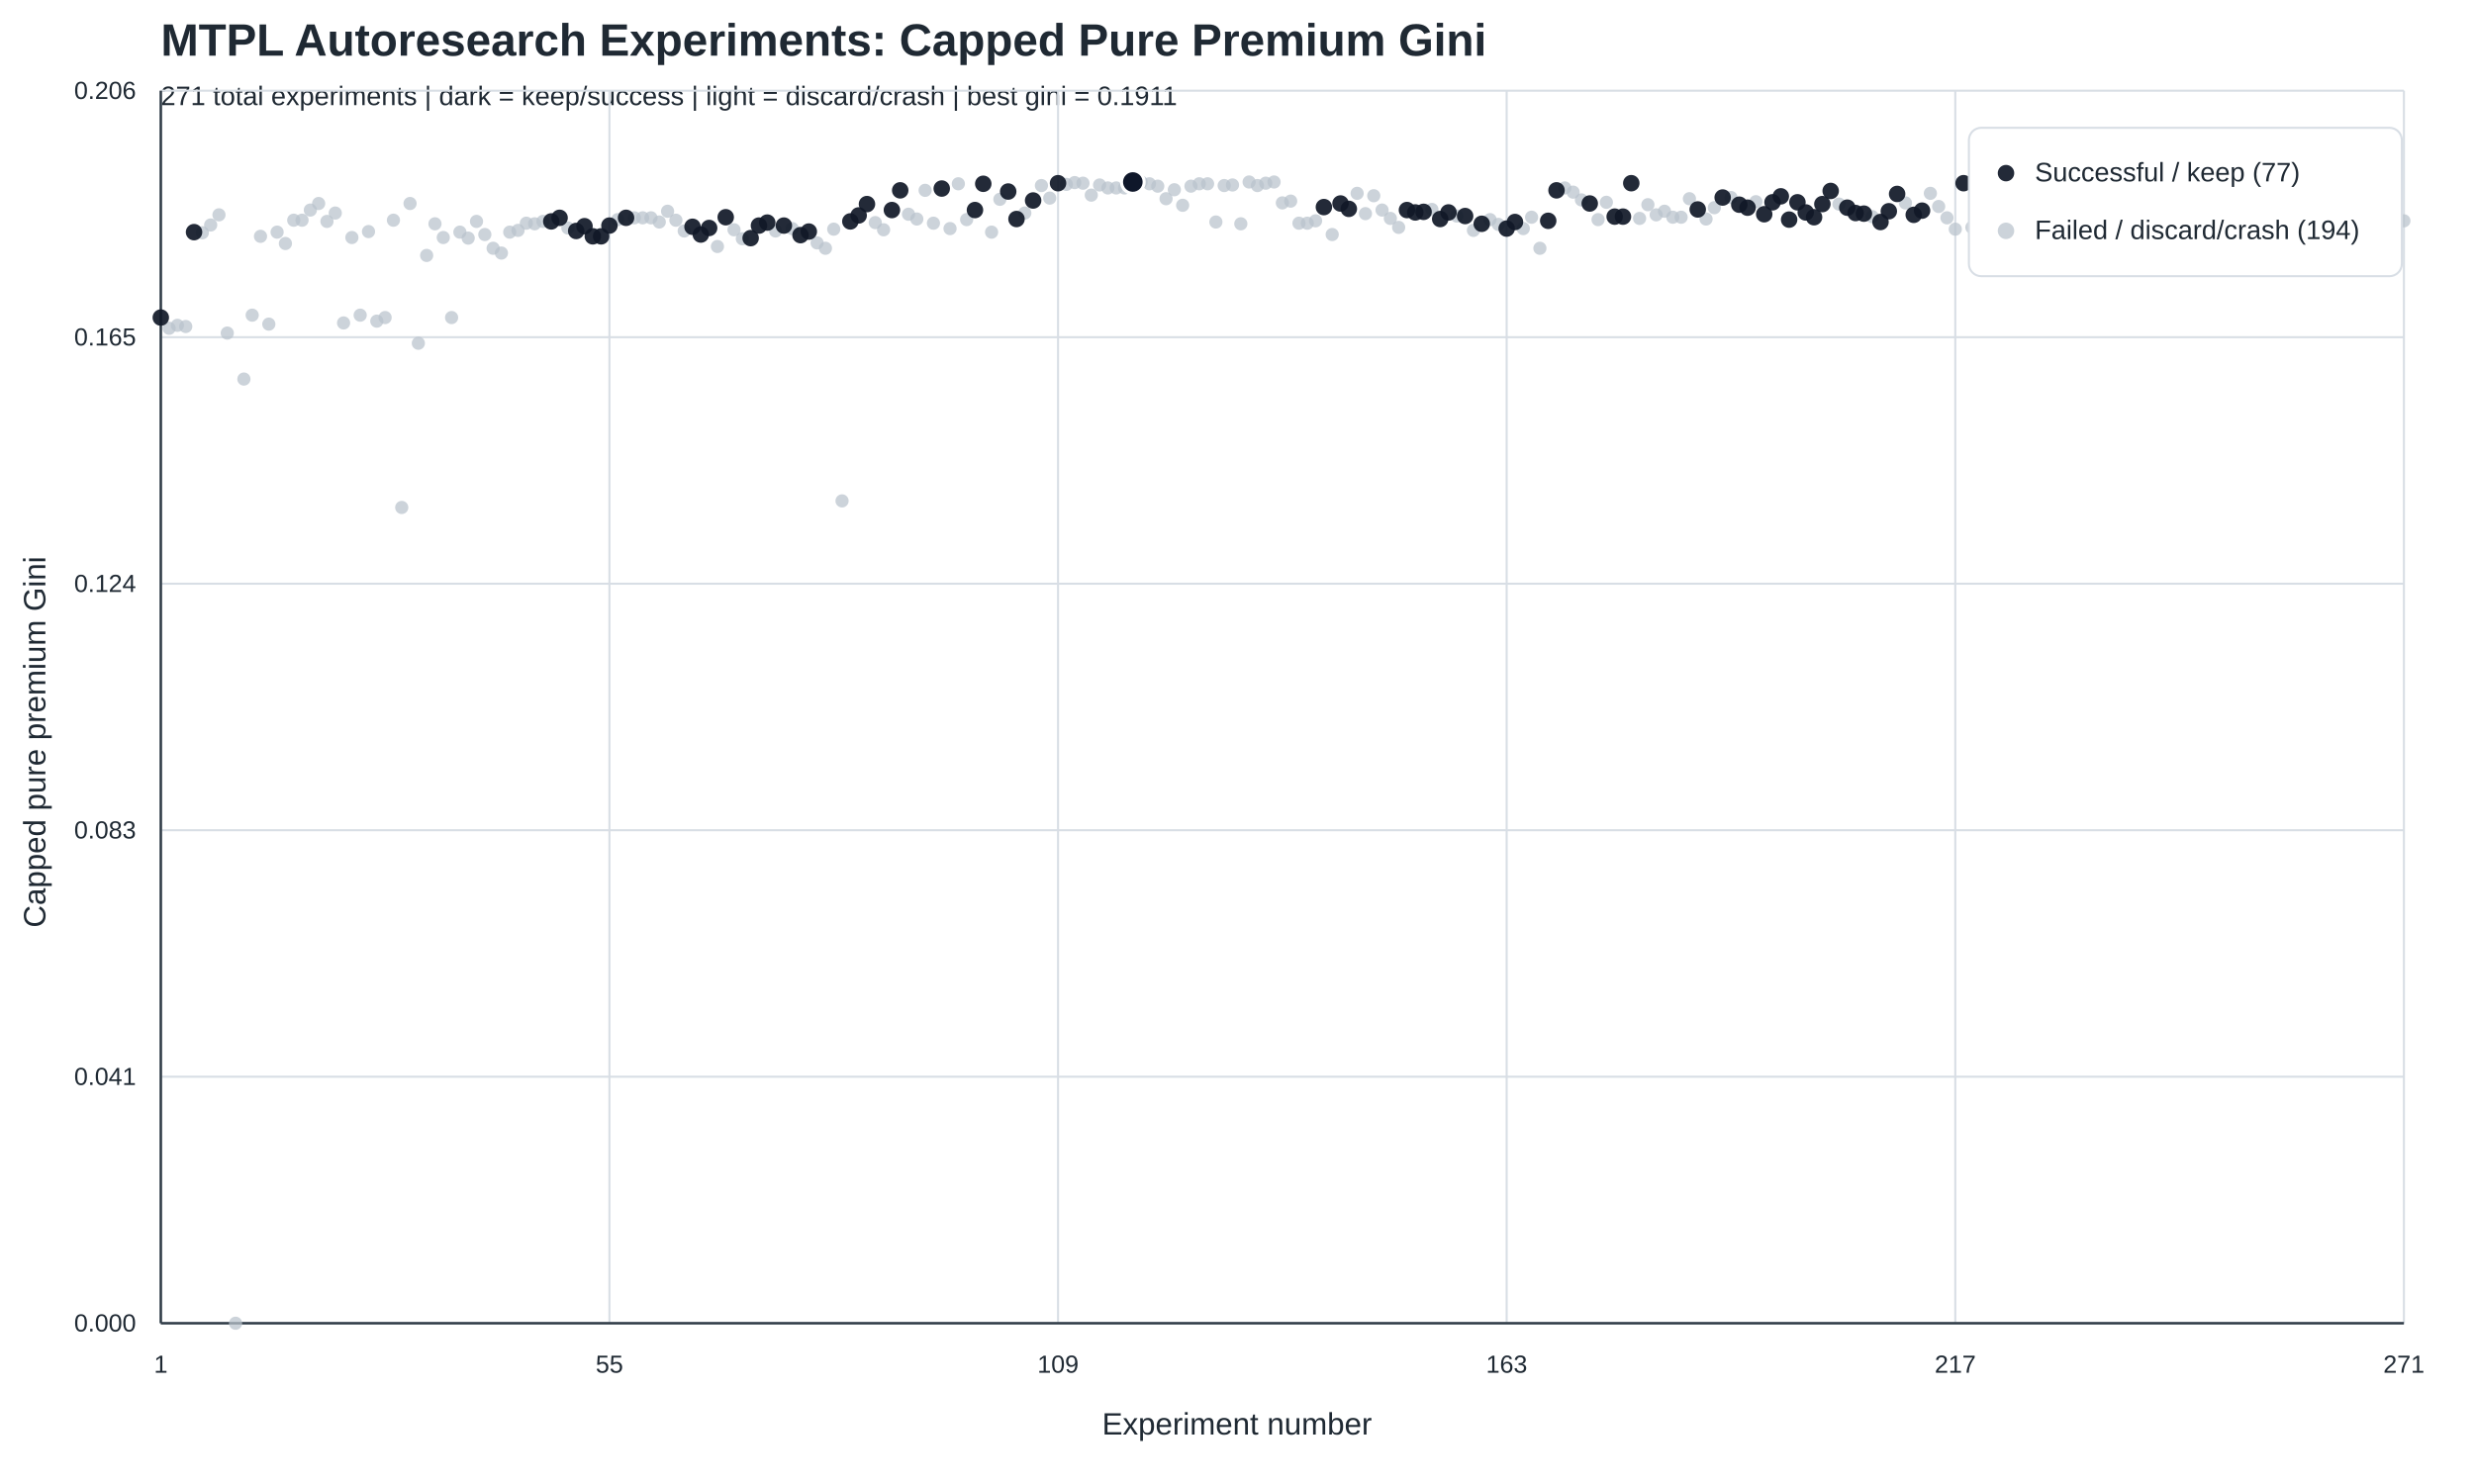
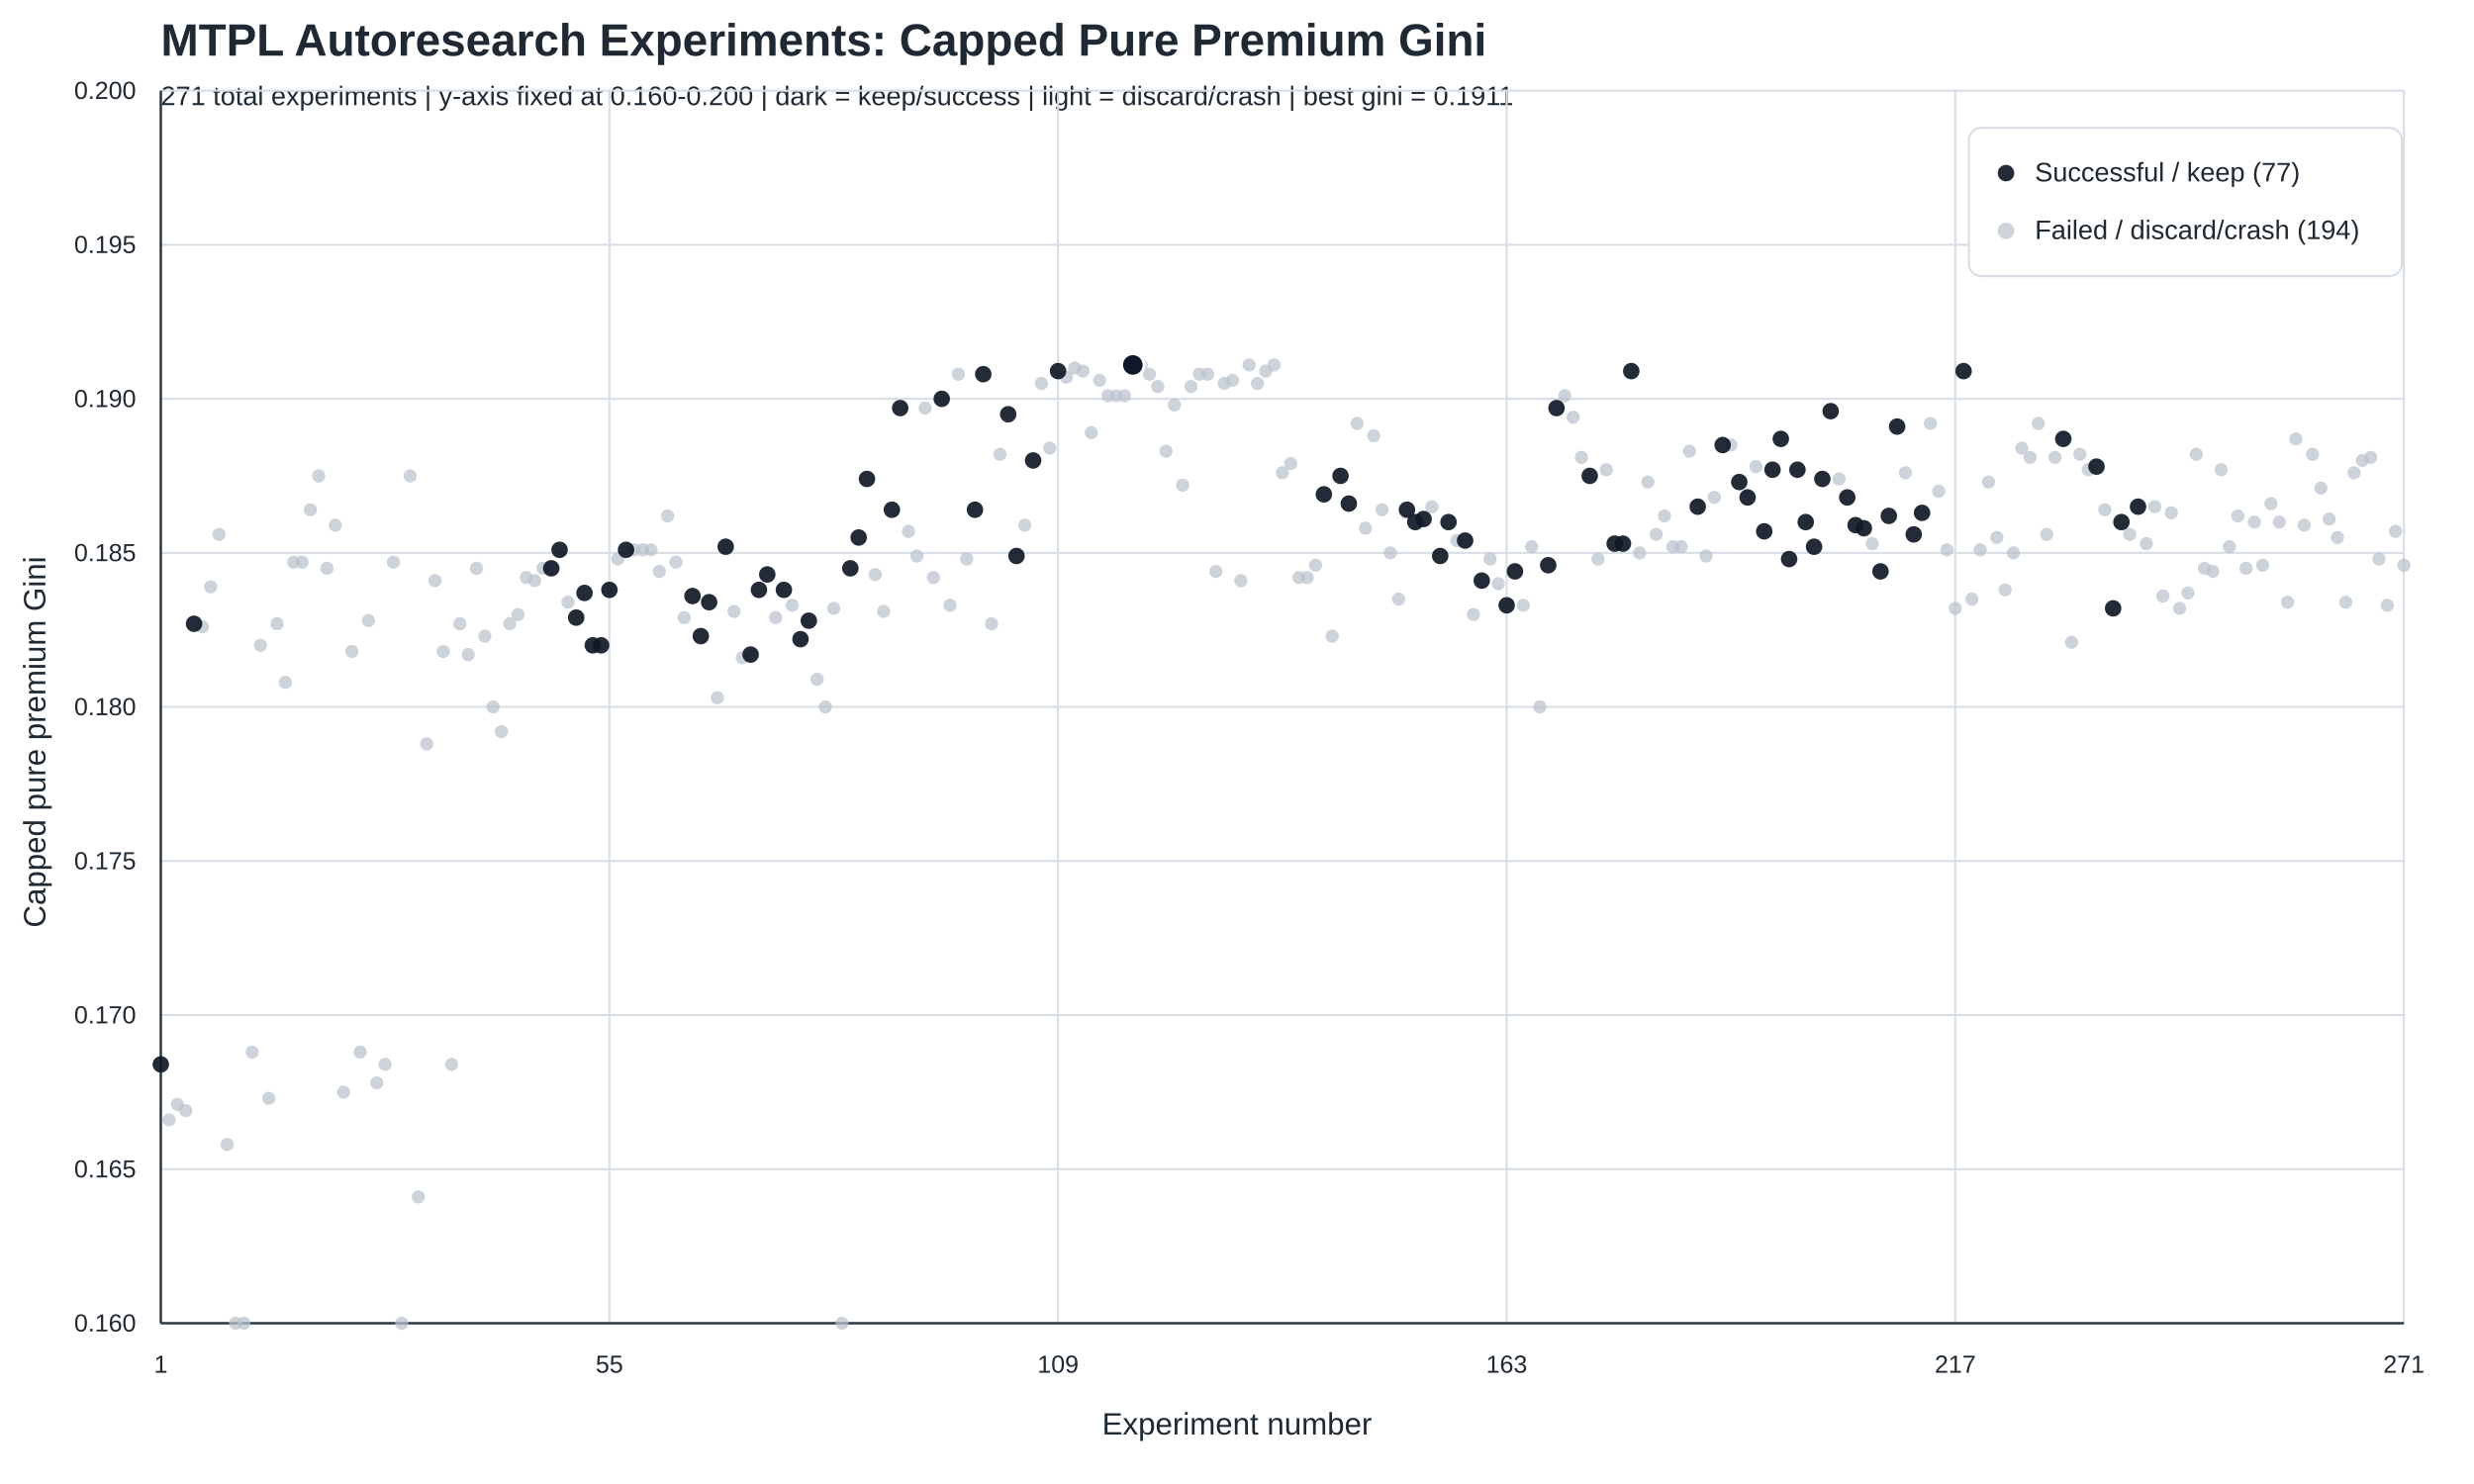
<svg xmlns="http://www.w3.org/2000/svg" width="1200" height="720" viewBox="0 0 1200 720">
  <rect width="100%" height="100%" fill="#ffffff" />
  <style>text{font-family:Arial,Helvetica,sans-serif;fill:#1f2933}.axis{stroke:#2f3a45;stroke-width:1.2}.grid{stroke:#d8dee5;stroke-width:1}.fail{fill:#b9c2cc;fill-opacity:.72}.keep{fill:#111827;fill-opacity:.92}.best{fill:#0f172a;stroke:#ffffff;stroke-width:1.5}</style>
  <text x="78" y="27" font-size="22" font-weight="700">MTPL Autoresearch Experiments: Capped Pure Premium Gini</text>
-   <text x="78" y="51" font-size="13">271 total experiments | dark = keep/success | light = discard/crash | best gini = 0.1911</text>
+   <text x="78" y="51" font-size="13">271 total experiments | y-axis fixed at 0.160-0.200 | dark = keep/success | light = discard/crash | best gini = 0.1911</text>
  <line class="grid" x1="78" y1="642.00" x2="1166" y2="642.00" />
-   <text x="66" y="646.00" font-size="12" text-anchor="end">0.000</text>
-   <line class="grid" x1="78" y1="522.40" x2="1166" y2="522.40" />
-   <text x="66" y="526.40" font-size="12" text-anchor="end">0.041</text>
-   <line class="grid" x1="78" y1="402.80" x2="1166" y2="402.80" />
-   <text x="66" y="406.80" font-size="12" text-anchor="end">0.083</text>
-   <line class="grid" x1="78" y1="283.20" x2="1166" y2="283.20" />
-   <text x="66" y="287.20" font-size="12" text-anchor="end">0.124</text>
-   <line class="grid" x1="78" y1="163.60" x2="1166" y2="163.60" />
-   <text x="66" y="167.60" font-size="12" text-anchor="end">0.165</text>
+   <text x="66" y="646.00" font-size="12" text-anchor="end">0.160</text>
+   <line class="grid" x1="78" y1="567.25" x2="1166" y2="567.25" />
+   <text x="66" y="571.25" font-size="12" text-anchor="end">0.165</text>
+   <line class="grid" x1="78" y1="492.50" x2="1166" y2="492.50" />
+   <text x="66" y="496.50" font-size="12" text-anchor="end">0.170</text>
+   <line class="grid" x1="78" y1="417.75" x2="1166" y2="417.75" />
+   <text x="66" y="421.75" font-size="12" text-anchor="end">0.175</text>
+   <line class="grid" x1="78" y1="343.00" x2="1166" y2="343.00" />
+   <text x="66" y="347.00" font-size="12" text-anchor="end">0.180</text>
+   <line class="grid" x1="78" y1="268.25" x2="1166" y2="268.25" />
+   <text x="66" y="272.25" font-size="12" text-anchor="end">0.185</text>
+   <line class="grid" x1="78" y1="193.50" x2="1166" y2="193.50" />
+   <text x="66" y="197.50" font-size="12" text-anchor="end">0.190</text>
+   <line class="grid" x1="78" y1="118.75" x2="1166" y2="118.75" />
+   <text x="66" y="122.75" font-size="12" text-anchor="end">0.195</text>
  <line class="grid" x1="78" y1="44.00" x2="1166" y2="44.00" />
-   <text x="66" y="48.00" font-size="12" text-anchor="end">0.206</text>
+   <text x="66" y="48.00" font-size="12" text-anchor="end">0.200</text>
  <line class="grid" x1="78.00" y1="44" x2="78.00" y2="642" />
  <text x="78.00" y="666" font-size="12" text-anchor="middle">1</text>
  <line class="grid" x1="295.60" y1="44" x2="295.60" y2="642" />
  <text x="295.60" y="666" font-size="12" text-anchor="middle">55</text>
  <line class="grid" x1="513.20" y1="44" x2="513.20" y2="642" />
  <text x="513.20" y="666" font-size="12" text-anchor="middle">109</text>
  <line class="grid" x1="730.80" y1="44" x2="730.80" y2="642" />
  <text x="730.80" y="666" font-size="12" text-anchor="middle">163</text>
  <line class="grid" x1="948.40" y1="44" x2="948.40" y2="642" />
  <text x="948.40" y="666" font-size="12" text-anchor="middle">217</text>
  <line class="grid" x1="1166.00" y1="44" x2="1166.00" y2="642" />
  <text x="1166.00" y="666" font-size="12" text-anchor="middle">271</text>
  <line class="axis" x1="78" y1="642" x2="1166" y2="642" />
  <line class="axis" x1="78" y1="44" x2="78" y2="642" />
  <text x="600.0" y="696" font-size="15" text-anchor="middle">Experiment number</text>
  <text transform="translate(22 360.0) rotate(-90)" font-size="15" text-anchor="middle">Capped pure premium Gini</text>
-   <circle class="fail" cx="82.03" cy="159.28" r="3.2" />
-   <circle class="fail" cx="86.06" cy="157.84" r="3.2" />
-   <circle class="fail" cx="90.09" cy="158.41" r="3.2" />
-   <circle class="fail" cx="98.15" cy="112.92" r="3.2" />
-   <circle class="fail" cx="102.18" cy="109.16" r="3.2" />
-   <circle class="fail" cx="106.21" cy="104.23" r="3.2" />
-   <circle class="fail" cx="110.24" cy="161.60" r="3.2" />
+   <circle class="fail" cx="82.03" cy="543.33" r="3.2" />
+   <circle class="fail" cx="86.06" cy="535.86" r="3.2" />
+   <circle class="fail" cx="90.09" cy="538.85" r="3.2" />
+   <circle class="fail" cx="98.15" cy="304.13" r="3.2" />
+   <circle class="fail" cx="102.18" cy="284.70" r="3.2" />
+   <circle class="fail" cx="106.21" cy="259.28" r="3.2" />
+   <circle class="fail" cx="110.24" cy="555.29" r="3.2" />
  <circle class="fail" cx="114.27" cy="642.00" r="3.2" />
-   <circle class="fail" cx="118.30" cy="183.91" r="3.2" />
-   <circle class="fail" cx="122.33" cy="152.91" r="3.2" />
-   <circle class="fail" cx="126.36" cy="114.66" r="3.2" />
-   <circle class="fail" cx="130.39" cy="157.26" r="3.2" />
-   <circle class="fail" cx="134.41" cy="112.63" r="3.2" />
-   <circle class="fail" cx="138.44" cy="118.14" r="3.2" />
-   <circle class="fail" cx="142.47" cy="106.84" r="3.2" />
-   <circle class="fail" cx="146.50" cy="106.84" r="3.2" />
-   <circle class="fail" cx="150.53" cy="101.91" r="3.2" />
-   <circle class="fail" cx="154.56" cy="98.73" r="3.2" />
-   <circle class="fail" cx="158.59" cy="107.42" r="3.2" />
-   <circle class="fail" cx="162.62" cy="103.36" r="3.2" />
-   <circle class="fail" cx="166.65" cy="156.68" r="3.2" />
-   <circle class="fail" cx="170.68" cy="115.24" r="3.2" />
-   <circle class="fail" cx="174.71" cy="152.91" r="3.2" />
-   <circle class="fail" cx="178.74" cy="112.35" r="3.2" />
-   <circle class="fail" cx="182.77" cy="155.81" r="3.2" />
-   <circle class="fail" cx="186.80" cy="154.07" r="3.2" />
-   <circle class="fail" cx="190.83" cy="106.84" r="3.2" />
-   <circle class="fail" cx="194.86" cy="246.21" r="3.2" />
-   <circle class="fail" cx="198.89" cy="98.73" r="3.2" />
-   <circle class="fail" cx="202.92" cy="166.53" r="3.2" />
-   <circle class="fail" cx="206.95" cy="123.93" r="3.2" />
-   <circle class="fail" cx="210.98" cy="108.58" r="3.2" />
-   <circle class="fail" cx="215.01" cy="115.24" r="3.2" />
-   <circle class="fail" cx="219.04" cy="154.07" r="3.2" />
-   <circle class="fail" cx="223.07" cy="112.63" r="3.2" />
-   <circle class="fail" cx="227.10" cy="115.53" r="3.2" />
-   <circle class="fail" cx="231.13" cy="107.42" r="3.2" />
-   <circle class="fail" cx="235.16" cy="113.79" r="3.2" />
-   <circle class="fail" cx="239.19" cy="120.46" r="3.2" />
-   <circle class="fail" cx="243.21" cy="122.78" r="3.2" />
-   <circle class="fail" cx="247.24" cy="112.63" r="3.2" />
-   <circle class="fail" cx="251.27" cy="111.77" r="3.2" />
-   <circle class="fail" cx="255.30" cy="108.29" r="3.2" />
-   <circle class="fail" cx="259.33" cy="108.58" r="3.2" />
-   <circle class="fail" cx="263.36" cy="107.42" r="3.2" />
-   <circle class="fail" cx="275.45" cy="110.61" r="3.2" />
-   <circle class="fail" cx="299.63" cy="106.55" r="3.2" />
-   <circle class="fail" cx="307.69" cy="105.68" r="3.2" />
-   <circle class="fail" cx="311.72" cy="105.68" r="3.2" />
-   <circle class="fail" cx="315.75" cy="105.68" r="3.2" />
-   <circle class="fail" cx="319.78" cy="107.71" r="3.2" />
-   <circle class="fail" cx="323.81" cy="102.49" r="3.2" />
-   <circle class="fail" cx="327.84" cy="106.84" r="3.2" />
-   <circle class="fail" cx="331.87" cy="112.06" r="3.2" />
-   <circle class="fail" cx="347.99" cy="119.59" r="3.2" />
-   <circle class="fail" cx="356.04" cy="111.48" r="3.2" />
-   <circle class="fail" cx="360.07" cy="115.82" r="3.2" />
-   <circle class="fail" cx="376.19" cy="112.06" r="3.2" />
-   <circle class="fail" cx="384.25" cy="110.90" r="3.2" />
-   <circle class="fail" cx="396.34" cy="117.85" r="3.2" />
-   <circle class="fail" cx="400.37" cy="120.46" r="3.2" />
-   <circle class="fail" cx="404.40" cy="111.19" r="3.2" />
-   <circle class="fail" cx="408.43" cy="243.02" r="3.2" />
-   <circle class="fail" cx="424.55" cy="108.00" r="3.2" />
-   <circle class="fail" cx="428.58" cy="111.48" r="3.2" />
-   <circle class="fail" cx="440.67" cy="103.94" r="3.2" />
-   <circle class="fail" cx="444.70" cy="106.26" r="3.2" />
-   <circle class="fail" cx="448.73" cy="92.35" r="3.2" />
-   <circle class="fail" cx="452.76" cy="108.29" r="3.2" />
-   <circle class="fail" cx="460.81" cy="110.90" r="3.2" />
-   <circle class="fail" cx="464.84" cy="89.17" r="3.2" />
-   <circle class="fail" cx="468.87" cy="106.55" r="3.2" />
-   <circle class="fail" cx="480.96" cy="112.63" r="3.2" />
-   <circle class="fail" cx="484.99" cy="96.70" r="3.2" />
-   <circle class="fail" cx="497.08" cy="103.36" r="3.2" />
-   <circle class="fail" cx="505.14" cy="90.03" r="3.2" />
-   <circle class="fail" cx="509.17" cy="96.12" r="3.2" />
-   <circle class="fail" cx="517.23" cy="89.46" r="3.2" />
-   <circle class="fail" cx="521.26" cy="88.59" r="3.2" />
-   <circle class="fail" cx="525.29" cy="88.88" r="3.2" />
-   <circle class="fail" cx="529.32" cy="94.67" r="3.2" />
-   <circle class="fail" cx="533.35" cy="89.75" r="3.2" />
-   <circle class="fail" cx="537.38" cy="91.19" r="3.2" />
-   <circle class="fail" cx="541.41" cy="91.19" r="3.2" />
-   <circle class="fail" cx="545.44" cy="91.19" r="3.2" />
-   <circle class="fail" cx="549.47" cy="88.30" r="3.2" />
-   <circle class="fail" cx="553.50" cy="88.30" r="3.2" />
-   <circle class="fail" cx="557.53" cy="89.17" r="3.2" />
-   <circle class="fail" cx="561.56" cy="90.32" r="3.2" />
-   <circle class="fail" cx="565.59" cy="96.41" r="3.2" />
-   <circle class="fail" cx="569.61" cy="92.06" r="3.2" />
-   <circle class="fail" cx="573.64" cy="99.60" r="3.2" />
-   <circle class="fail" cx="577.67" cy="90.32" r="3.2" />
-   <circle class="fail" cx="581.70" cy="89.17" r="3.2" />
-   <circle class="fail" cx="585.73" cy="89.17" r="3.2" />
-   <circle class="fail" cx="589.76" cy="107.71" r="3.2" />
-   <circle class="fail" cx="593.79" cy="90.03" r="3.2" />
-   <circle class="fail" cx="597.82" cy="89.75" r="3.2" />
-   <circle class="fail" cx="601.85" cy="108.58" r="3.2" />
-   <circle class="fail" cx="605.88" cy="88.30" r="3.2" />
-   <circle class="fail" cx="609.91" cy="90.03" r="3.2" />
-   <circle class="fail" cx="613.94" cy="88.88" r="3.2" />
-   <circle class="fail" cx="617.97" cy="88.30" r="3.2" />
-   <circle class="fail" cx="622.00" cy="98.44" r="3.2" />
-   <circle class="fail" cx="626.03" cy="97.57" r="3.2" />
-   <circle class="fail" cx="630.06" cy="108.29" r="3.2" />
-   <circle class="fail" cx="634.09" cy="108.29" r="3.2" />
-   <circle class="fail" cx="638.12" cy="107.13" r="3.2" />
-   <circle class="fail" cx="646.18" cy="113.79" r="3.2" />
-   <circle class="fail" cx="658.27" cy="93.80" r="3.2" />
-   <circle class="fail" cx="662.30" cy="103.65" r="3.2" />
-   <circle class="fail" cx="666.33" cy="94.96" r="3.2" />
-   <circle class="fail" cx="670.36" cy="101.91" r="3.2" />
-   <circle class="fail" cx="674.39" cy="105.97" r="3.2" />
-   <circle class="fail" cx="678.41" cy="110.32" r="3.2" />
-   <circle class="fail" cx="694.53" cy="101.62" r="3.2" />
-   <circle class="fail" cx="706.62" cy="104.81" r="3.2" />
-   <circle class="fail" cx="714.68" cy="111.77" r="3.2" />
-   <circle class="fail" cx="722.74" cy="106.55" r="3.2" />
-   <circle class="fail" cx="726.77" cy="108.87" r="3.2" />
-   <circle class="fail" cx="738.86" cy="110.90" r="3.2" />
-   <circle class="fail" cx="742.89" cy="105.39" r="3.2" />
-   <circle class="fail" cx="746.92" cy="120.46" r="3.2" />
-   <circle class="fail" cx="759.01" cy="91.19" r="3.2" />
-   <circle class="fail" cx="763.04" cy="93.22" r="3.2" />
-   <circle class="fail" cx="767.07" cy="96.99" r="3.2" />
-   <circle class="fail" cx="775.13" cy="106.55" r="3.2" />
-   <circle class="fail" cx="779.16" cy="98.15" r="3.2" />
-   <circle class="fail" cx="795.27" cy="105.97" r="3.2" />
-   <circle class="fail" cx="799.30" cy="99.31" r="3.2" />
-   <circle class="fail" cx="803.33" cy="104.23" r="3.2" />
-   <circle class="fail" cx="807.36" cy="102.49" r="3.2" />
-   <circle class="fail" cx="811.39" cy="105.39" r="3.2" />
-   <circle class="fail" cx="815.42" cy="105.39" r="3.2" />
-   <circle class="fail" cx="819.45" cy="96.41" r="3.2" />
-   <circle class="fail" cx="827.51" cy="106.26" r="3.2" />
-   <circle class="fail" cx="831.54" cy="100.76" r="3.2" />
-   <circle class="fail" cx="839.60" cy="95.83" r="3.2" />
-   <circle class="fail" cx="851.69" cy="97.86" r="3.2" />
-   <circle class="fail" cx="891.99" cy="99.02" r="3.2" />
-   <circle class="fail" cx="908.10" cy="105.10" r="3.2" />
-   <circle class="fail" cx="924.22" cy="98.44" r="3.2" />
-   <circle class="fail" cx="936.31" cy="93.80" r="3.2" />
-   <circle class="fail" cx="940.34" cy="100.18" r="3.2" />
-   <circle class="fail" cx="944.37" cy="105.68" r="3.2" />
-   <circle class="fail" cx="948.40" cy="111.19" r="3.2" />
-   <circle class="fail" cx="956.46" cy="110.32" r="3.2" />
-   <circle class="fail" cx="960.49" cy="105.68" r="3.2" />
-   <circle class="fail" cx="964.52" cy="99.31" r="3.2" />
-   <circle class="fail" cx="968.55" cy="104.52" r="3.2" />
-   <circle class="fail" cx="972.58" cy="109.45" r="3.2" />
-   <circle class="fail" cx="976.61" cy="105.97" r="3.2" />
-   <circle class="fail" cx="980.64" cy="96.12" r="3.2" />
-   <circle class="fail" cx="984.67" cy="96.99" r="3.2" />
-   <circle class="fail" cx="988.70" cy="93.80" r="3.2" />
-   <circle class="fail" cx="992.73" cy="104.23" r="3.2" />
-   <circle class="fail" cx="996.76" cy="96.99" r="3.2" />
-   <circle class="fail" cx="1004.81" cy="114.37" r="3.2" />
-   <circle class="fail" cx="1008.84" cy="96.70" r="3.2" />
-   <circle class="fail" cx="1012.87" cy="98.15" r="3.2" />
-   <circle class="fail" cx="1020.93" cy="101.91" r="3.2" />
-   <circle class="fail" cx="1033.02" cy="104.23" r="3.2" />
-   <circle class="fail" cx="1041.08" cy="105.10" r="3.2" />
-   <circle class="fail" cx="1045.11" cy="101.62" r="3.2" />
-   <circle class="fail" cx="1049.14" cy="110.03" r="3.2" />
-   <circle class="fail" cx="1053.17" cy="102.20" r="3.2" />
-   <circle class="fail" cx="1057.20" cy="111.19" r="3.2" />
-   <circle class="fail" cx="1061.23" cy="109.74" r="3.2" />
-   <circle class="fail" cx="1065.26" cy="96.70" r="3.2" />
-   <circle class="fail" cx="1069.29" cy="107.42" r="3.2" />
-   <circle class="fail" cx="1073.32" cy="107.71" r="3.2" />
-   <circle class="fail" cx="1077.35" cy="98.15" r="3.2" />
-   <circle class="fail" cx="1081.38" cy="105.39" r="3.2" />
-   <circle class="fail" cx="1085.41" cy="102.49" r="3.2" />
-   <circle class="fail" cx="1089.44" cy="107.42" r="3.2" />
-   <circle class="fail" cx="1093.47" cy="103.07" r="3.2" />
-   <circle class="fail" cx="1097.50" cy="107.13" r="3.2" />
-   <circle class="fail" cx="1101.53" cy="101.33" r="3.2" />
-   <circle class="fail" cx="1105.56" cy="103.07" r="3.2" />
-   <circle class="fail" cx="1109.59" cy="110.61" r="3.2" />
-   <circle class="fail" cx="1113.61" cy="95.25" r="3.2" />
-   <circle class="fail" cx="1117.64" cy="103.36" r="3.2" />
-   <circle class="fail" cx="1121.67" cy="96.70" r="3.2" />
-   <circle class="fail" cx="1125.70" cy="99.89" r="3.2" />
-   <circle class="fail" cx="1129.73" cy="102.78" r="3.2" />
-   <circle class="fail" cx="1133.76" cy="104.52" r="3.2" />
-   <circle class="fail" cx="1137.79" cy="110.61" r="3.2" />
-   <circle class="fail" cx="1141.82" cy="98.44" r="3.2" />
-   <circle class="fail" cx="1145.85" cy="97.28" r="3.2" />
-   <circle class="fail" cx="1149.88" cy="96.99" r="3.2" />
-   <circle class="fail" cx="1153.91" cy="106.55" r="3.2" />
-   <circle class="fail" cx="1157.94" cy="110.90" r="3.2" />
-   <circle class="fail" cx="1161.97" cy="103.94" r="3.2" />
-   <circle class="fail" cx="1166.00" cy="107.13" r="3.2" />
-   <circle class="keep" cx="78.00" cy="154.07" r="4.0" />
-   <circle class="keep" cx="94.12" cy="112.63" r="4.0" />
-   <circle class="keep" cx="267.39" cy="107.42" r="4.0" />
-   <circle class="keep" cx="271.42" cy="105.68" r="4.0" />
-   <circle class="keep" cx="279.48" cy="112.06" r="4.0" />
-   <circle class="keep" cx="283.51" cy="109.74" r="4.0" />
-   <circle class="keep" cx="287.54" cy="114.66" r="4.0" />
-   <circle class="keep" cx="291.57" cy="114.66" r="4.0" />
-   <circle class="keep" cx="295.60" cy="109.45" r="4.0" />
-   <circle class="keep" cx="303.66" cy="105.68" r="4.0" />
-   <circle class="keep" cx="335.90" cy="110.03" r="4.0" />
-   <circle class="keep" cx="339.93" cy="113.79" r="4.0" />
-   <circle class="keep" cx="343.96" cy="110.61" r="4.0" />
-   <circle class="keep" cx="352.01" cy="105.39" r="4.0" />
-   <circle class="keep" cx="364.10" cy="115.53" r="4.0" />
-   <circle class="keep" cx="368.13" cy="109.45" r="4.0" />
-   <circle class="keep" cx="372.16" cy="108.00" r="4.0" />
-   <circle class="keep" cx="380.22" cy="109.45" r="4.0" />
-   <circle class="keep" cx="388.28" cy="114.08" r="4.0" />
-   <circle class="keep" cx="392.31" cy="112.35" r="4.0" />
-   <circle class="keep" cx="412.46" cy="107.42" r="4.0" />
-   <circle class="keep" cx="416.49" cy="104.52" r="4.0" />
-   <circle class="keep" cx="420.52" cy="99.02" r="4.0" />
-   <circle class="keep" cx="432.61" cy="101.91" r="4.0" />
-   <circle class="keep" cx="436.64" cy="92.35" r="4.0" />
-   <circle class="keep" cx="456.79" cy="91.48" r="4.0" />
-   <circle class="keep" cx="472.90" cy="101.91" r="4.0" />
-   <circle class="keep" cx="476.93" cy="89.17" r="4.0" />
-   <circle class="keep" cx="489.02" cy="92.93" r="4.0" />
-   <circle class="keep" cx="493.05" cy="106.26" r="4.0" />
-   <circle class="keep" cx="501.11" cy="97.28" r="4.0" />
-   <circle class="keep" cx="513.20" cy="88.88" r="4.0" />
-   <circle class="keep" cx="642.15" cy="100.47" r="4.0" />
-   <circle class="keep" cx="650.21" cy="98.73" r="4.0" />
-   <circle class="keep" cx="654.24" cy="101.33" r="4.0" />
-   <circle class="keep" cx="682.44" cy="101.91" r="4.0" />
-   <circle class="keep" cx="686.47" cy="103.07" r="4.0" />
-   <circle class="keep" cx="690.50" cy="102.78" r="4.0" />
-   <circle class="keep" cx="698.56" cy="106.26" r="4.0" />
-   <circle class="keep" cx="702.59" cy="103.07" r="4.0" />
-   <circle class="keep" cx="710.65" cy="104.81" r="4.0" />
-   <circle class="keep" cx="718.71" cy="108.58" r="4.0" />
-   <circle class="keep" cx="730.80" cy="110.90" r="4.0" />
-   <circle class="keep" cx="734.83" cy="107.71" r="4.0" />
-   <circle class="keep" cx="750.95" cy="107.13" r="4.0" />
-   <circle class="keep" cx="754.98" cy="92.35" r="4.0" />
-   <circle class="keep" cx="771.10" cy="98.73" r="4.0" />
-   <circle class="keep" cx="783.19" cy="105.10" r="4.0" />
-   <circle class="keep" cx="787.21" cy="105.10" r="4.0" />
-   <circle class="keep" cx="791.24" cy="88.88" r="4.0" />
-   <circle class="keep" cx="823.48" cy="101.62" r="4.0" />
-   <circle class="keep" cx="835.57" cy="95.83" r="4.0" />
-   <circle class="keep" cx="843.63" cy="99.31" r="4.0" />
-   <circle class="keep" cx="847.66" cy="100.76" r="4.0" />
-   <circle class="keep" cx="855.72" cy="103.94" r="4.0" />
-   <circle class="keep" cx="859.75" cy="98.15" r="4.0" />
-   <circle class="keep" cx="863.78" cy="95.25" r="4.0" />
-   <circle class="keep" cx="867.81" cy="106.55" r="4.0" />
-   <circle class="keep" cx="871.84" cy="98.15" r="4.0" />
-   <circle class="keep" cx="875.87" cy="103.07" r="4.0" />
-   <circle class="keep" cx="879.90" cy="105.39" r="4.0" />
-   <circle class="keep" cx="883.93" cy="99.02" r="4.0" />
-   <circle class="keep" cx="887.96" cy="92.64" r="4.0" />
-   <circle class="keep" cx="896.01" cy="100.76" r="4.0" />
-   <circle class="keep" cx="900.04" cy="103.36" r="4.0" />
-   <circle class="keep" cx="904.07" cy="103.65" r="4.0" />
-   <circle class="keep" cx="912.13" cy="107.71" r="4.0" />
-   <circle class="keep" cx="916.16" cy="102.49" r="4.0" />
-   <circle class="keep" cx="920.19" cy="94.09" r="4.0" />
-   <circle class="keep" cx="928.25" cy="104.23" r="4.0" />
-   <circle class="keep" cx="932.28" cy="102.20" r="4.0" />
-   <circle class="keep" cx="952.43" cy="88.88" r="4.0" />
-   <circle class="keep" cx="1000.79" cy="95.25" r="4.0" />
-   <circle class="keep" cx="1016.90" cy="97.86" r="4.0" />
-   <circle class="keep" cx="1024.96" cy="111.19" r="4.0" />
-   <circle class="keep" cx="1028.99" cy="103.07" r="4.0" />
-   <circle class="keep" cx="1037.05" cy="101.62" r="4.0" />
-   <circle class="best" cx="549.47" cy="88.30" r="5.5" />
+   <circle class="fail" cx="118.30" cy="642.00" r="3.2" />
+   <circle class="fail" cx="122.33" cy="510.44" r="3.2" />
+   <circle class="fail" cx="126.36" cy="313.10" r="3.2" />
+   <circle class="fail" cx="130.39" cy="532.87" r="3.2" />
+   <circle class="fail" cx="134.41" cy="302.64" r="3.2" />
+   <circle class="fail" cx="138.44" cy="331.04" r="3.2" />
+   <circle class="fail" cx="142.47" cy="272.74" r="3.2" />
+   <circle class="fail" cx="146.50" cy="272.74" r="3.2" />
+   <circle class="fail" cx="150.53" cy="247.32" r="3.2" />
+   <circle class="fail" cx="154.56" cy="230.88" r="3.2" />
+   <circle class="fail" cx="158.59" cy="275.73" r="3.2" />
+   <circle class="fail" cx="162.62" cy="254.79" r="3.2" />
+   <circle class="fail" cx="166.65" cy="529.88" r="3.2" />
+   <circle class="fail" cx="170.68" cy="316.09" r="3.2" />
+   <circle class="fail" cx="174.71" cy="510.44" r="3.2" />
+   <circle class="fail" cx="178.74" cy="301.14" r="3.2" />
+   <circle class="fail" cx="182.77" cy="525.39" r="3.2" />
+   <circle class="fail" cx="186.80" cy="516.42" r="3.2" />
+   <circle class="fail" cx="190.83" cy="272.74" r="3.2" />
+   <circle class="fail" cx="194.86" cy="642.00" r="3.2" />
+   <circle class="fail" cx="198.89" cy="230.88" r="3.2" />
+   <circle class="fail" cx="202.92" cy="580.71" r="3.2" />
+   <circle class="fail" cx="206.95" cy="360.94" r="3.2" />
+   <circle class="fail" cx="210.98" cy="281.70" r="3.2" />
+   <circle class="fail" cx="215.01" cy="316.09" r="3.2" />
+   <circle class="fail" cx="219.04" cy="516.42" r="3.2" />
+   <circle class="fail" cx="223.07" cy="302.64" r="3.2" />
+   <circle class="fail" cx="227.10" cy="317.59" r="3.2" />
+   <circle class="fail" cx="231.13" cy="275.73" r="3.2" />
+   <circle class="fail" cx="235.16" cy="308.62" r="3.2" />
+   <circle class="fail" cx="239.19" cy="343.00" r="3.2" />
+   <circle class="fail" cx="243.21" cy="354.96" r="3.2" />
+   <circle class="fail" cx="247.24" cy="302.64" r="3.2" />
+   <circle class="fail" cx="251.27" cy="298.15" r="3.2" />
+   <circle class="fail" cx="255.30" cy="280.21" r="3.2" />
+   <circle class="fail" cx="259.33" cy="281.70" r="3.2" />
+   <circle class="fail" cx="263.36" cy="275.73" r="3.2" />
+   <circle class="fail" cx="275.45" cy="292.17" r="3.2" />
+   <circle class="fail" cx="299.63" cy="271.24" r="3.2" />
+   <circle class="fail" cx="307.69" cy="266.76" r="3.2" />
+   <circle class="fail" cx="311.72" cy="266.76" r="3.2" />
+   <circle class="fail" cx="315.75" cy="266.76" r="3.2" />
+   <circle class="fail" cx="319.78" cy="277.22" r="3.2" />
+   <circle class="fail" cx="323.81" cy="250.31" r="3.2" />
+   <circle class="fail" cx="327.84" cy="272.74" r="3.2" />
+   <circle class="fail" cx="331.87" cy="299.65" r="3.2" />
+   <circle class="fail" cx="347.99" cy="338.52" r="3.2" />
+   <circle class="fail" cx="356.04" cy="296.65" r="3.2" />
+   <circle class="fail" cx="360.07" cy="319.08" r="3.2" />
+   <circle class="fail" cx="376.19" cy="299.65" r="3.2" />
+   <circle class="fail" cx="384.25" cy="293.67" r="3.2" />
+   <circle class="fail" cx="396.34" cy="329.55" r="3.2" />
+   <circle class="fail" cx="400.37" cy="343.00" r="3.2" />
+   <circle class="fail" cx="404.40" cy="295.16" r="3.2" />
+   <circle class="fail" cx="408.43" cy="642.00" r="3.2" />
+   <circle class="fail" cx="424.55" cy="278.72" r="3.2" />
+   <circle class="fail" cx="428.58" cy="296.65" r="3.2" />
+   <circle class="fail" cx="440.67" cy="257.79" r="3.2" />
+   <circle class="fail" cx="444.70" cy="269.75" r="3.2" />
+   <circle class="fail" cx="448.73" cy="197.99" r="3.2" />
+   <circle class="fail" cx="452.76" cy="280.21" r="3.2" />
+   <circle class="fail" cx="460.81" cy="293.67" r="3.2" />
+   <circle class="fail" cx="464.84" cy="181.54" r="3.2" />
+   <circle class="fail" cx="468.87" cy="271.24" r="3.2" />
+   <circle class="fail" cx="480.96" cy="302.64" r="3.2" />
+   <circle class="fail" cx="484.99" cy="220.41" r="3.2" />
+   <circle class="fail" cx="497.08" cy="254.79" r="3.2" />
+   <circle class="fail" cx="505.14" cy="186.03" r="3.2" />
+   <circle class="fail" cx="509.17" cy="217.42" r="3.2" />
+   <circle class="fail" cx="517.23" cy="183.03" r="3.2" />
+   <circle class="fail" cx="521.26" cy="178.55" r="3.2" />
+   <circle class="fail" cx="525.29" cy="180.05" r="3.2" />
+   <circle class="fail" cx="529.32" cy="209.94" r="3.2" />
+   <circle class="fail" cx="533.35" cy="184.53" r="3.2" />
+   <circle class="fail" cx="537.38" cy="192.01" r="3.2" />
+   <circle class="fail" cx="541.41" cy="192.01" r="3.2" />
+   <circle class="fail" cx="545.44" cy="192.01" r="3.2" />
+   <circle class="fail" cx="549.47" cy="177.06" r="3.2" />
+   <circle class="fail" cx="553.50" cy="177.06" r="3.2" />
+   <circle class="fail" cx="557.53" cy="181.54" r="3.2" />
+   <circle class="fail" cx="561.56" cy="187.52" r="3.2" />
+   <circle class="fail" cx="565.59" cy="218.92" r="3.2" />
+   <circle class="fail" cx="569.61" cy="196.49" r="3.2" />
+   <circle class="fail" cx="573.64" cy="235.36" r="3.2" />
+   <circle class="fail" cx="577.67" cy="187.52" r="3.2" />
+   <circle class="fail" cx="581.70" cy="181.54" r="3.2" />
+   <circle class="fail" cx="585.73" cy="181.54" r="3.2" />
+   <circle class="fail" cx="589.76" cy="277.22" r="3.2" />
+   <circle class="fail" cx="593.79" cy="186.03" r="3.2" />
+   <circle class="fail" cx="597.82" cy="184.53" r="3.2" />
+   <circle class="fail" cx="601.85" cy="281.70" r="3.2" />
+   <circle class="fail" cx="605.88" cy="177.06" r="3.2" />
+   <circle class="fail" cx="609.91" cy="186.03" r="3.2" />
+   <circle class="fail" cx="613.94" cy="180.05" r="3.2" />
+   <circle class="fail" cx="617.97" cy="177.06" r="3.2" />
+   <circle class="fail" cx="622.00" cy="229.38" r="3.2" />
+   <circle class="fail" cx="626.03" cy="224.89" r="3.2" />
+   <circle class="fail" cx="630.06" cy="280.21" r="3.2" />
+   <circle class="fail" cx="634.09" cy="280.21" r="3.2" />
+   <circle class="fail" cx="638.12" cy="274.23" r="3.2" />
+   <circle class="fail" cx="646.18" cy="308.62" r="3.2" />
+   <circle class="fail" cx="658.27" cy="205.46" r="3.2" />
+   <circle class="fail" cx="662.30" cy="256.29" r="3.2" />
+   <circle class="fail" cx="666.33" cy="211.44" r="3.2" />
+   <circle class="fail" cx="670.36" cy="247.32" r="3.2" />
+   <circle class="fail" cx="674.39" cy="268.25" r="3.2" />
+   <circle class="fail" cx="678.41" cy="290.68" r="3.2" />
+   <circle class="fail" cx="694.53" cy="245.83" r="3.2" />
+   <circle class="fail" cx="706.62" cy="262.27" r="3.2" />
+   <circle class="fail" cx="714.68" cy="298.15" r="3.2" />
+   <circle class="fail" cx="722.74" cy="271.24" r="3.2" />
+   <circle class="fail" cx="726.77" cy="283.20" r="3.2" />
+   <circle class="fail" cx="738.86" cy="293.67" r="3.2" />
+   <circle class="fail" cx="742.89" cy="265.26" r="3.2" />
+   <circle class="fail" cx="746.92" cy="343.00" r="3.2" />
+   <circle class="fail" cx="759.01" cy="192.01" r="3.2" />
+   <circle class="fail" cx="763.04" cy="202.47" r="3.2" />
+   <circle class="fail" cx="767.07" cy="221.91" r="3.2" />
+   <circle class="fail" cx="775.13" cy="271.24" r="3.2" />
+   <circle class="fail" cx="779.16" cy="227.89" r="3.2" />
+   <circle class="fail" cx="795.27" cy="268.25" r="3.2" />
+   <circle class="fail" cx="799.30" cy="233.87" r="3.2" />
+   <circle class="fail" cx="803.33" cy="259.28" r="3.2" />
+   <circle class="fail" cx="807.36" cy="250.31" r="3.2" />
+   <circle class="fail" cx="811.39" cy="265.26" r="3.2" />
+   <circle class="fail" cx="815.42" cy="265.26" r="3.2" />
+   <circle class="fail" cx="819.45" cy="218.92" r="3.2" />
+   <circle class="fail" cx="827.51" cy="269.75" r="3.2" />
+   <circle class="fail" cx="831.54" cy="241.34" r="3.2" />
+   <circle class="fail" cx="839.60" cy="215.93" r="3.2" />
+   <circle class="fail" cx="851.69" cy="226.39" r="3.2" />
+   <circle class="fail" cx="891.99" cy="232.37" r="3.2" />
+   <circle class="fail" cx="908.10" cy="263.77" r="3.2" />
+   <circle class="fail" cx="924.22" cy="229.38" r="3.2" />
+   <circle class="fail" cx="936.31" cy="205.46" r="3.2" />
+   <circle class="fail" cx="940.34" cy="238.35" r="3.2" />
+   <circle class="fail" cx="944.37" cy="266.76" r="3.2" />
+   <circle class="fail" cx="948.40" cy="295.16" r="3.2" />
+   <circle class="fail" cx="956.46" cy="290.68" r="3.2" />
+   <circle class="fail" cx="960.49" cy="266.76" r="3.2" />
+   <circle class="fail" cx="964.52" cy="233.87" r="3.2" />
+   <circle class="fail" cx="968.55" cy="260.78" r="3.2" />
+   <circle class="fail" cx="972.58" cy="286.19" r="3.2" />
+   <circle class="fail" cx="976.61" cy="268.25" r="3.2" />
+   <circle class="fail" cx="980.64" cy="217.42" r="3.2" />
+   <circle class="fail" cx="984.67" cy="221.91" r="3.2" />
+   <circle class="fail" cx="988.70" cy="205.46" r="3.2" />
+   <circle class="fail" cx="992.73" cy="259.28" r="3.2" />
+   <circle class="fail" cx="996.76" cy="221.91" r="3.2" />
+   <circle class="fail" cx="1004.81" cy="311.60" r="3.2" />
+   <circle class="fail" cx="1008.84" cy="220.41" r="3.2" />
+   <circle class="fail" cx="1012.87" cy="227.89" r="3.2" />
+   <circle class="fail" cx="1020.93" cy="247.32" r="3.2" />
+   <circle class="fail" cx="1033.02" cy="259.28" r="3.2" />
+   <circle class="fail" cx="1041.08" cy="263.77" r="3.2" />
+   <circle class="fail" cx="1045.11" cy="245.83" r="3.2" />
+   <circle class="fail" cx="1049.14" cy="289.18" r="3.2" />
+   <circle class="fail" cx="1053.17" cy="248.82" r="3.2" />
+   <circle class="fail" cx="1057.20" cy="295.16" r="3.2" />
+   <circle class="fail" cx="1061.23" cy="287.69" r="3.2" />
+   <circle class="fail" cx="1065.26" cy="220.41" r="3.2" />
+   <circle class="fail" cx="1069.29" cy="275.73" r="3.2" />
+   <circle class="fail" cx="1073.32" cy="277.22" r="3.2" />
+   <circle class="fail" cx="1077.35" cy="227.89" r="3.2" />
+   <circle class="fail" cx="1081.38" cy="265.26" r="3.2" />
+   <circle class="fail" cx="1085.41" cy="250.31" r="3.2" />
+   <circle class="fail" cx="1089.44" cy="275.73" r="3.2" />
+   <circle class="fail" cx="1093.47" cy="253.30" r="3.2" />
+   <circle class="fail" cx="1097.50" cy="274.23" r="3.2" />
+   <circle class="fail" cx="1101.53" cy="244.33" r="3.2" />
+   <circle class="fail" cx="1105.56" cy="253.30" r="3.2" />
+   <circle class="fail" cx="1109.59" cy="292.17" r="3.2" />
+   <circle class="fail" cx="1113.61" cy="212.94" r="3.2" />
+   <circle class="fail" cx="1117.64" cy="254.79" r="3.2" />
+   <circle class="fail" cx="1121.67" cy="220.41" r="3.2" />
+   <circle class="fail" cx="1125.70" cy="236.86" r="3.2" />
+   <circle class="fail" cx="1129.73" cy="251.81" r="3.2" />
+   <circle class="fail" cx="1133.76" cy="260.78" r="3.2" />
+   <circle class="fail" cx="1137.79" cy="292.17" r="3.2" />
+   <circle class="fail" cx="1141.82" cy="229.38" r="3.2" />
+   <circle class="fail" cx="1145.85" cy="223.40" r="3.2" />
+   <circle class="fail" cx="1149.88" cy="221.91" r="3.2" />
+   <circle class="fail" cx="1153.91" cy="271.24" r="3.2" />
+   <circle class="fail" cx="1157.94" cy="293.67" r="3.2" />
+   <circle class="fail" cx="1161.97" cy="257.79" r="3.2" />
+   <circle class="fail" cx="1166.00" cy="274.23" r="3.2" />
+   <circle class="keep" cx="78.00" cy="516.42" r="4.0" />
+   <circle class="keep" cx="94.12" cy="302.64" r="4.0" />
+   <circle class="keep" cx="267.39" cy="275.73" r="4.0" />
+   <circle class="keep" cx="271.42" cy="266.76" r="4.0" />
+   <circle class="keep" cx="279.48" cy="299.65" r="4.0" />
+   <circle class="keep" cx="283.51" cy="287.69" r="4.0" />
+   <circle class="keep" cx="287.54" cy="313.10" r="4.0" />
+   <circle class="keep" cx="291.57" cy="313.10" r="4.0" />
+   <circle class="keep" cx="295.60" cy="286.19" r="4.0" />
+   <circle class="keep" cx="303.66" cy="266.76" r="4.0" />
+   <circle class="keep" cx="335.90" cy="289.18" r="4.0" />
+   <circle class="keep" cx="339.93" cy="308.62" r="4.0" />
+   <circle class="keep" cx="343.96" cy="292.17" r="4.0" />
+   <circle class="keep" cx="352.01" cy="265.26" r="4.0" />
+   <circle class="keep" cx="364.10" cy="317.59" r="4.0" />
+   <circle class="keep" cx="368.13" cy="286.19" r="4.0" />
+   <circle class="keep" cx="372.16" cy="278.72" r="4.0" />
+   <circle class="keep" cx="380.22" cy="286.19" r="4.0" />
+   <circle class="keep" cx="388.28" cy="310.11" r="4.0" />
+   <circle class="keep" cx="392.31" cy="301.14" r="4.0" />
+   <circle class="keep" cx="412.46" cy="275.73" r="4.0" />
+   <circle class="keep" cx="416.49" cy="260.78" r="4.0" />
+   <circle class="keep" cx="420.52" cy="232.37" r="4.0" />
+   <circle class="keep" cx="432.61" cy="247.32" r="4.0" />
+   <circle class="keep" cx="436.64" cy="197.99" r="4.0" />
+   <circle class="keep" cx="456.79" cy="193.50" r="4.0" />
+   <circle class="keep" cx="472.90" cy="247.32" r="4.0" />
+   <circle class="keep" cx="476.93" cy="181.54" r="4.0" />
+   <circle class="keep" cx="489.02" cy="200.98" r="4.0" />
+   <circle class="keep" cx="493.05" cy="269.75" r="4.0" />
+   <circle class="keep" cx="501.11" cy="223.40" r="4.0" />
+   <circle class="keep" cx="513.20" cy="180.05" r="4.0" />
+   <circle class="keep" cx="642.15" cy="239.84" r="4.0" />
+   <circle class="keep" cx="650.21" cy="230.88" r="4.0" />
+   <circle class="keep" cx="654.24" cy="244.33" r="4.0" />
+   <circle class="keep" cx="682.44" cy="247.32" r="4.0" />
+   <circle class="keep" cx="686.47" cy="253.30" r="4.0" />
+   <circle class="keep" cx="690.50" cy="251.81" r="4.0" />
+   <circle class="keep" cx="698.56" cy="269.75" r="4.0" />
+   <circle class="keep" cx="702.59" cy="253.30" r="4.0" />
+   <circle class="keep" cx="710.65" cy="262.27" r="4.0" />
+   <circle class="keep" cx="718.71" cy="281.70" r="4.0" />
+   <circle class="keep" cx="730.80" cy="293.67" r="4.0" />
+   <circle class="keep" cx="734.83" cy="277.22" r="4.0" />
+   <circle class="keep" cx="750.95" cy="274.23" r="4.0" />
+   <circle class="keep" cx="754.98" cy="197.99" r="4.0" />
+   <circle class="keep" cx="771.10" cy="230.88" r="4.0" />
+   <circle class="keep" cx="783.19" cy="263.77" r="4.0" />
+   <circle class="keep" cx="787.21" cy="263.77" r="4.0" />
+   <circle class="keep" cx="791.24" cy="180.05" r="4.0" />
+   <circle class="keep" cx="823.48" cy="245.83" r="4.0" />
+   <circle class="keep" cx="835.57" cy="215.93" r="4.0" />
+   <circle class="keep" cx="843.63" cy="233.87" r="4.0" />
+   <circle class="keep" cx="847.66" cy="241.34" r="4.0" />
+   <circle class="keep" cx="855.72" cy="257.79" r="4.0" />
+   <circle class="keep" cx="859.75" cy="227.89" r="4.0" />
+   <circle class="keep" cx="863.78" cy="212.94" r="4.0" />
+   <circle class="keep" cx="867.81" cy="271.24" r="4.0" />
+   <circle class="keep" cx="871.84" cy="227.89" r="4.0" />
+   <circle class="keep" cx="875.87" cy="253.30" r="4.0" />
+   <circle class="keep" cx="879.90" cy="265.26" r="4.0" />
+   <circle class="keep" cx="883.93" cy="232.37" r="4.0" />
+   <circle class="keep" cx="887.96" cy="199.48" r="4.0" />
+   <circle class="keep" cx="896.01" cy="241.34" r="4.0" />
+   <circle class="keep" cx="900.04" cy="254.79" r="4.0" />
+   <circle class="keep" cx="904.07" cy="256.29" r="4.0" />
+   <circle class="keep" cx="912.13" cy="277.22" r="4.0" />
+   <circle class="keep" cx="916.16" cy="250.31" r="4.0" />
+   <circle class="keep" cx="920.19" cy="206.96" r="4.0" />
+   <circle class="keep" cx="928.25" cy="259.28" r="4.0" />
+   <circle class="keep" cx="932.28" cy="248.82" r="4.0" />
+   <circle class="keep" cx="952.43" cy="180.05" r="4.0" />
+   <circle class="keep" cx="1000.79" cy="212.94" r="4.0" />
+   <circle class="keep" cx="1016.90" cy="226.39" r="4.0" />
+   <circle class="keep" cx="1024.96" cy="295.16" r="4.0" />
+   <circle class="keep" cx="1028.99" cy="253.30" r="4.0" />
+   <circle class="keep" cx="1037.05" cy="245.83" r="4.0" />
+   <circle class="best" cx="549.47" cy="177.06" r="5.5" />
  <rect x="955" y="62" width="210" height="72" rx="6" fill="#ffffff" stroke="#d8dee5" />
  <circle class="keep" cx="973" cy="84" r="4" />
  <text x="987" y="88" font-size="13">Successful / keep (77)</text>
  <circle class="fail" cx="973" cy="112" r="4" />
  <text x="987" y="116" font-size="13">Failed / discard/crash (194)</text>
</svg>
